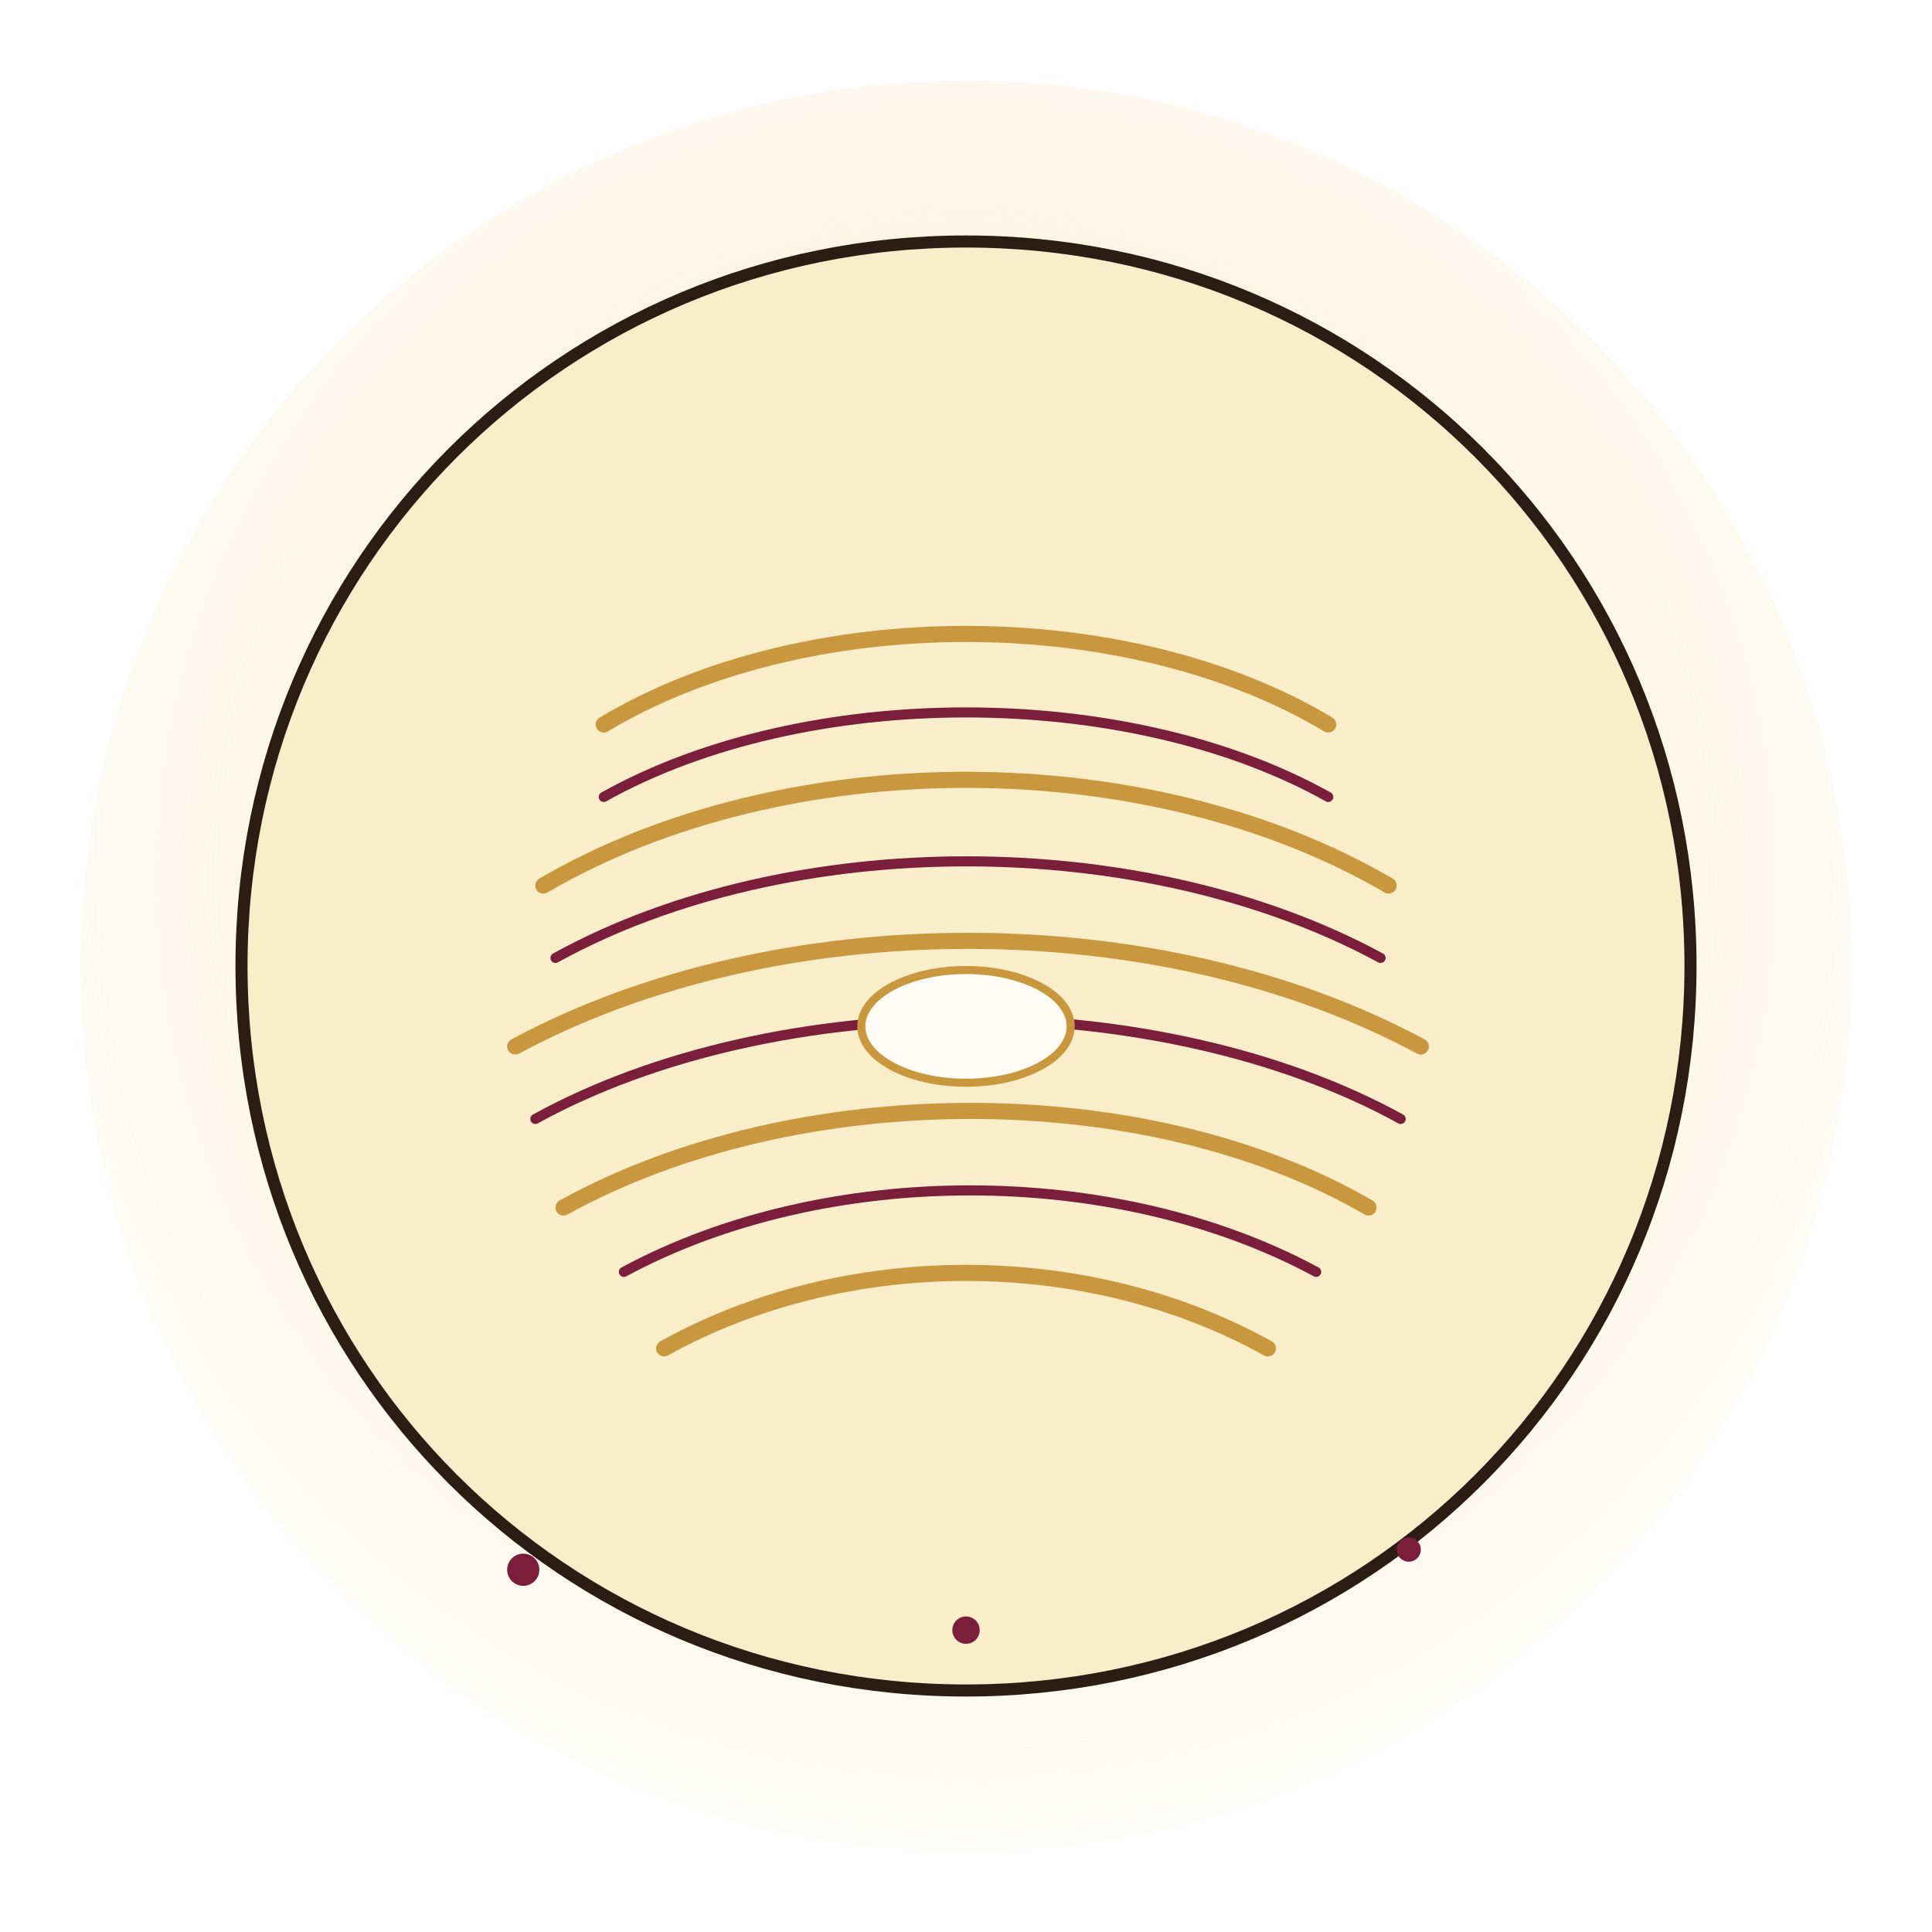
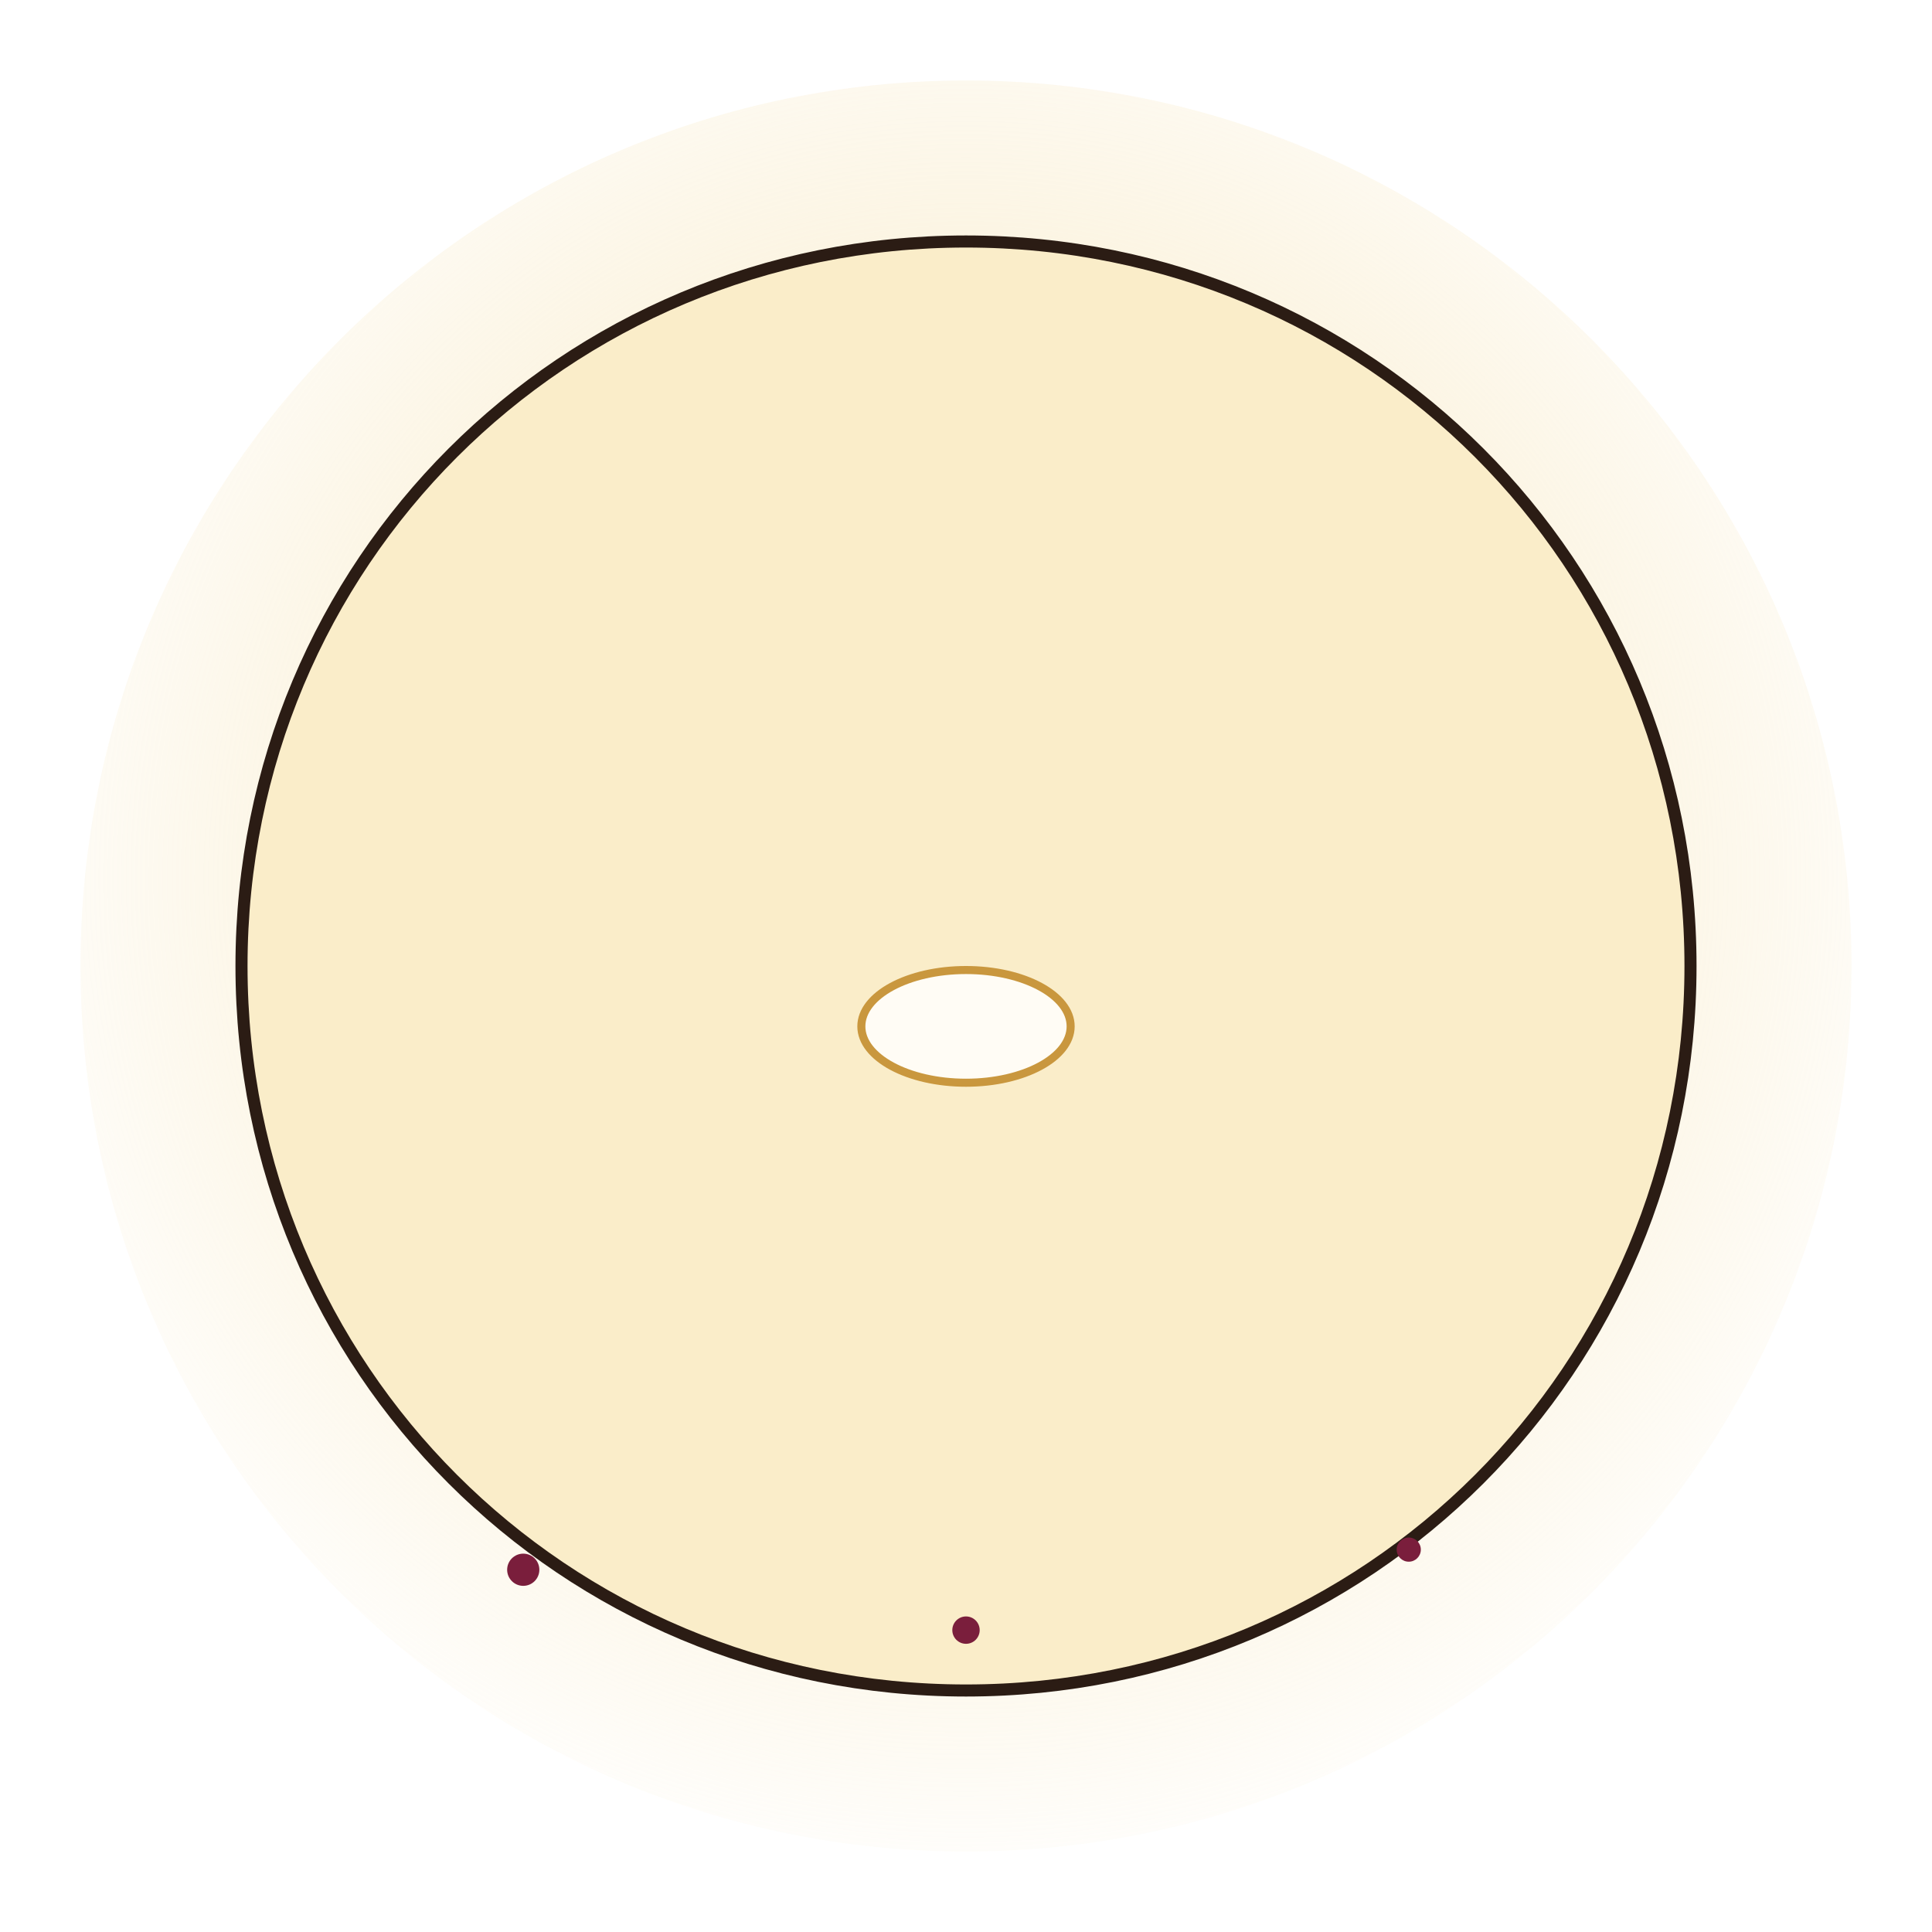
<svg xmlns="http://www.w3.org/2000/svg" viewBox="0 0 480 480" role="img" aria-label="Illustration of a cross-section of laminated pastry dough, showing its folded butter layers">
  <defs>
    <radialGradient id="glow" cx="50%" cy="45%" r="60%">
      <stop offset="0%" stop-color="#f6e2b0" stop-opacity="0.9" />
      <stop offset="100%" stop-color="#f6e2b0" stop-opacity="0" />
    </radialGradient>
  </defs>
+   <style>
+     .crust { transform-origin: 240px 240px; animation: settle 700ms cubic-bezier(0.16,1,0.3,1) both; }
+     .fold { stroke-dasharray: 260; stroke-dashoffset: 260; animation: draw 620ms cubic-bezier(0.16,1,0.3,1) forwards; }
+     .fold--g1 { animation-delay: 260ms; }
+     .fold--g2 { animation-delay: 380ms; }
+     .fold--g3 { animation-delay: 500ms; }
+     .fold--g4 { animation-delay: 620ms; }
+     .fold--b1 { animation-delay: 340ms; }
+     .fold--b2 { animation-delay: 460ms; }
+     .fold--b3 { animation-delay: 580ms; }
+     .fold--b4 { animation-delay: 700ms; }
+     .pocket { transform-origin: 240px 255px; animation: pop 420ms cubic-bezier(0.16,1,0.3,1) 1150ms both; }
+     .crumb { animation: fade-in 400ms ease 1400ms both; }
+     .crumb:nth-of-type(2) { animation-delay: 1480ms; }
+     .crumb:nth-of-type(3) { animation-delay: 1560ms; }
+ 
+     @keyframes settle { from { opacity: 0.5; transform: scale(0.94); } to { opacity: 1; transform: scale(1); } }
+     @keyframes draw { to { stroke-dashoffset: 0; } }
+     @keyframes pop { from { opacity: 0; transform: scale(0.4); } to { opacity: 1; transform: scale(1); } }
+     @keyframes fade-in { from { opacity: 0; } to { opacity: 1; } }
+ 
+     @media (prefers-reduced-motion: reduce) {
+       .crust, .fold, .pocket, .crumb { animation: none !important; }
+       .fold { stroke-dashoffset: 0; }
+       .crust, .pocket, .crumb { opacity: 1; transform: none; }
+     }
+   </style>
  <circle cx="240" cy="240" r="220" fill="url(#glow)" />
-   <path d="M240 60c-100 0-180 80-180 180s80 180 180 180 180-80 180-180S340 60 240 60z" fill="#faedc9" stroke="#2b1c14" stroke-width="3" />
+   <path class="crust" d="M240 60c-100 0-180 80-180 180s80 180 180 180 180-80 180-180S340 60 240 60z" fill="#faedc9" stroke="#2b1c14" stroke-width="3" />
  <g fill="none" stroke="#c9973e" stroke-width="4" stroke-linecap="round">
-     <path d="M120 240c0-40 20-70 55-85 15 30 15 60 0 90-35 15-55 35-55 -5z" opacity="0" />
-     <path d="M150 180c50-30 130-30 180 0" />
-     <path d="M135 220c60-35 150-35 210 0" />
-     <path d="M128 260c65-35 160-35 225 0" />
-     <path d="M140 300c58-32 145-32 200 0" />
-     <path d="M165 335c45-25 105-25 150 0" />
+     <path class="fold fold--g1" d="M150 180c50-30 130-30 180 0" />
+     <path class="fold fold--g2" d="M135 220c60-35 150-35 210 0" />
+     <path class="fold fold--g3" d="M128 260c65-35 160-35 225 0" />
+     <path class="fold fold--g4" d="M140 300c58-32 145-32 200 0" />
+     <path class="fold" style="animation-delay:740ms" d="M165 335c45-25 105-25 150 0" />
  </g>
  <g fill="none" stroke="#7a1e3c" stroke-width="2.5" stroke-linecap="round">
-     <path d="M150 198c50-28 130-28 180 0" />
-     <path d="M138 238c58-32 146-32 205 0" />
-     <path d="M133 278c60-33 155-33 215 0" />
-     <path d="M155 316c50-27 122-27 172 0" />
+     <path class="fold fold--b1" d="M150 198c50-28 130-28 180 0" />
+     <path class="fold fold--b2" d="M138 238c58-32 146-32 205 0" />
+     <path class="fold fold--b3" d="M133 278c60-33 155-33 215 0" />
+     <path class="fold fold--b4" d="M155 316c50-27 122-27 172 0" />
  </g>
-   <ellipse cx="240" cy="255" rx="26" ry="14" fill="#fffcf5" stroke="#c9973e" stroke-width="2" />
+   <ellipse class="pocket" cx="240" cy="255" rx="26" ry="14" fill="#fffcf5" stroke="#c9973e" stroke-width="2" />
  <g fill="#7a1e3c">
-     <circle cx="130" cy="390" r="4" />
-     <circle cx="350" cy="385" r="3" />
-     <circle cx="240" cy="405" r="3.4" />
+     <circle class="crumb" cx="130" cy="390" r="4" />
+     <circle class="crumb" cx="350" cy="385" r="3" />
+     <circle class="crumb" cx="240" cy="405" r="3.4" />
  </g>
</svg>
